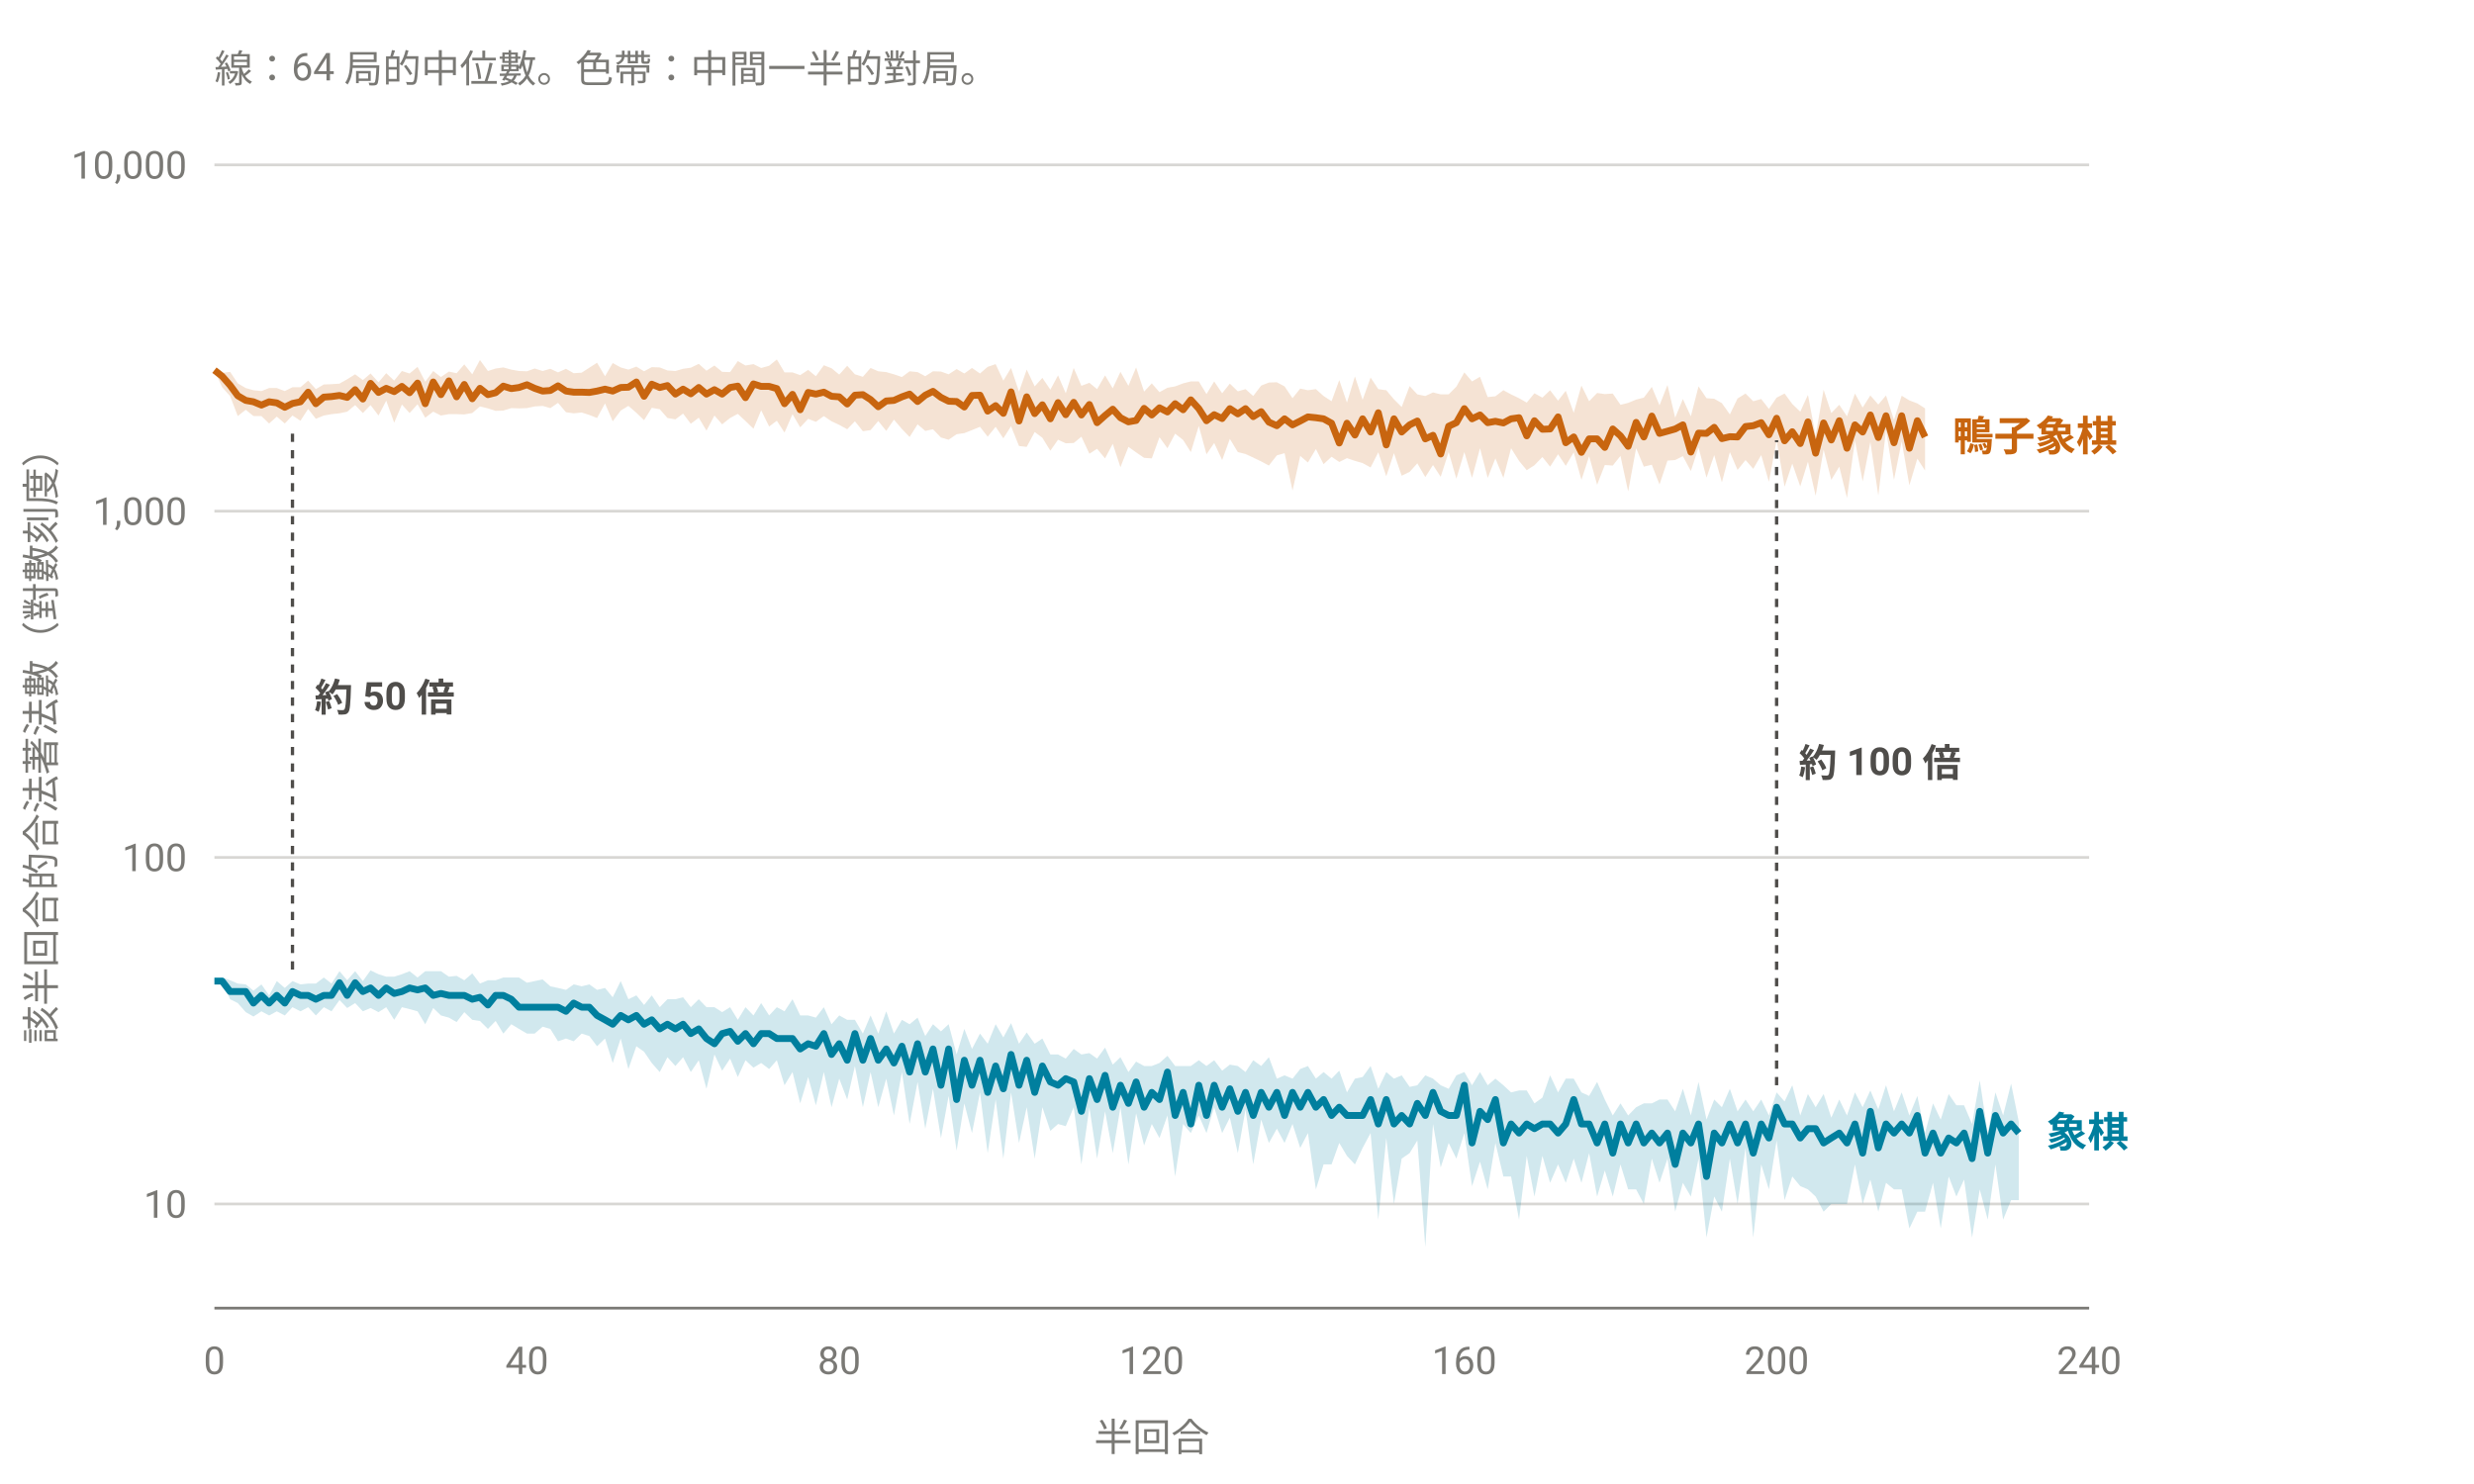
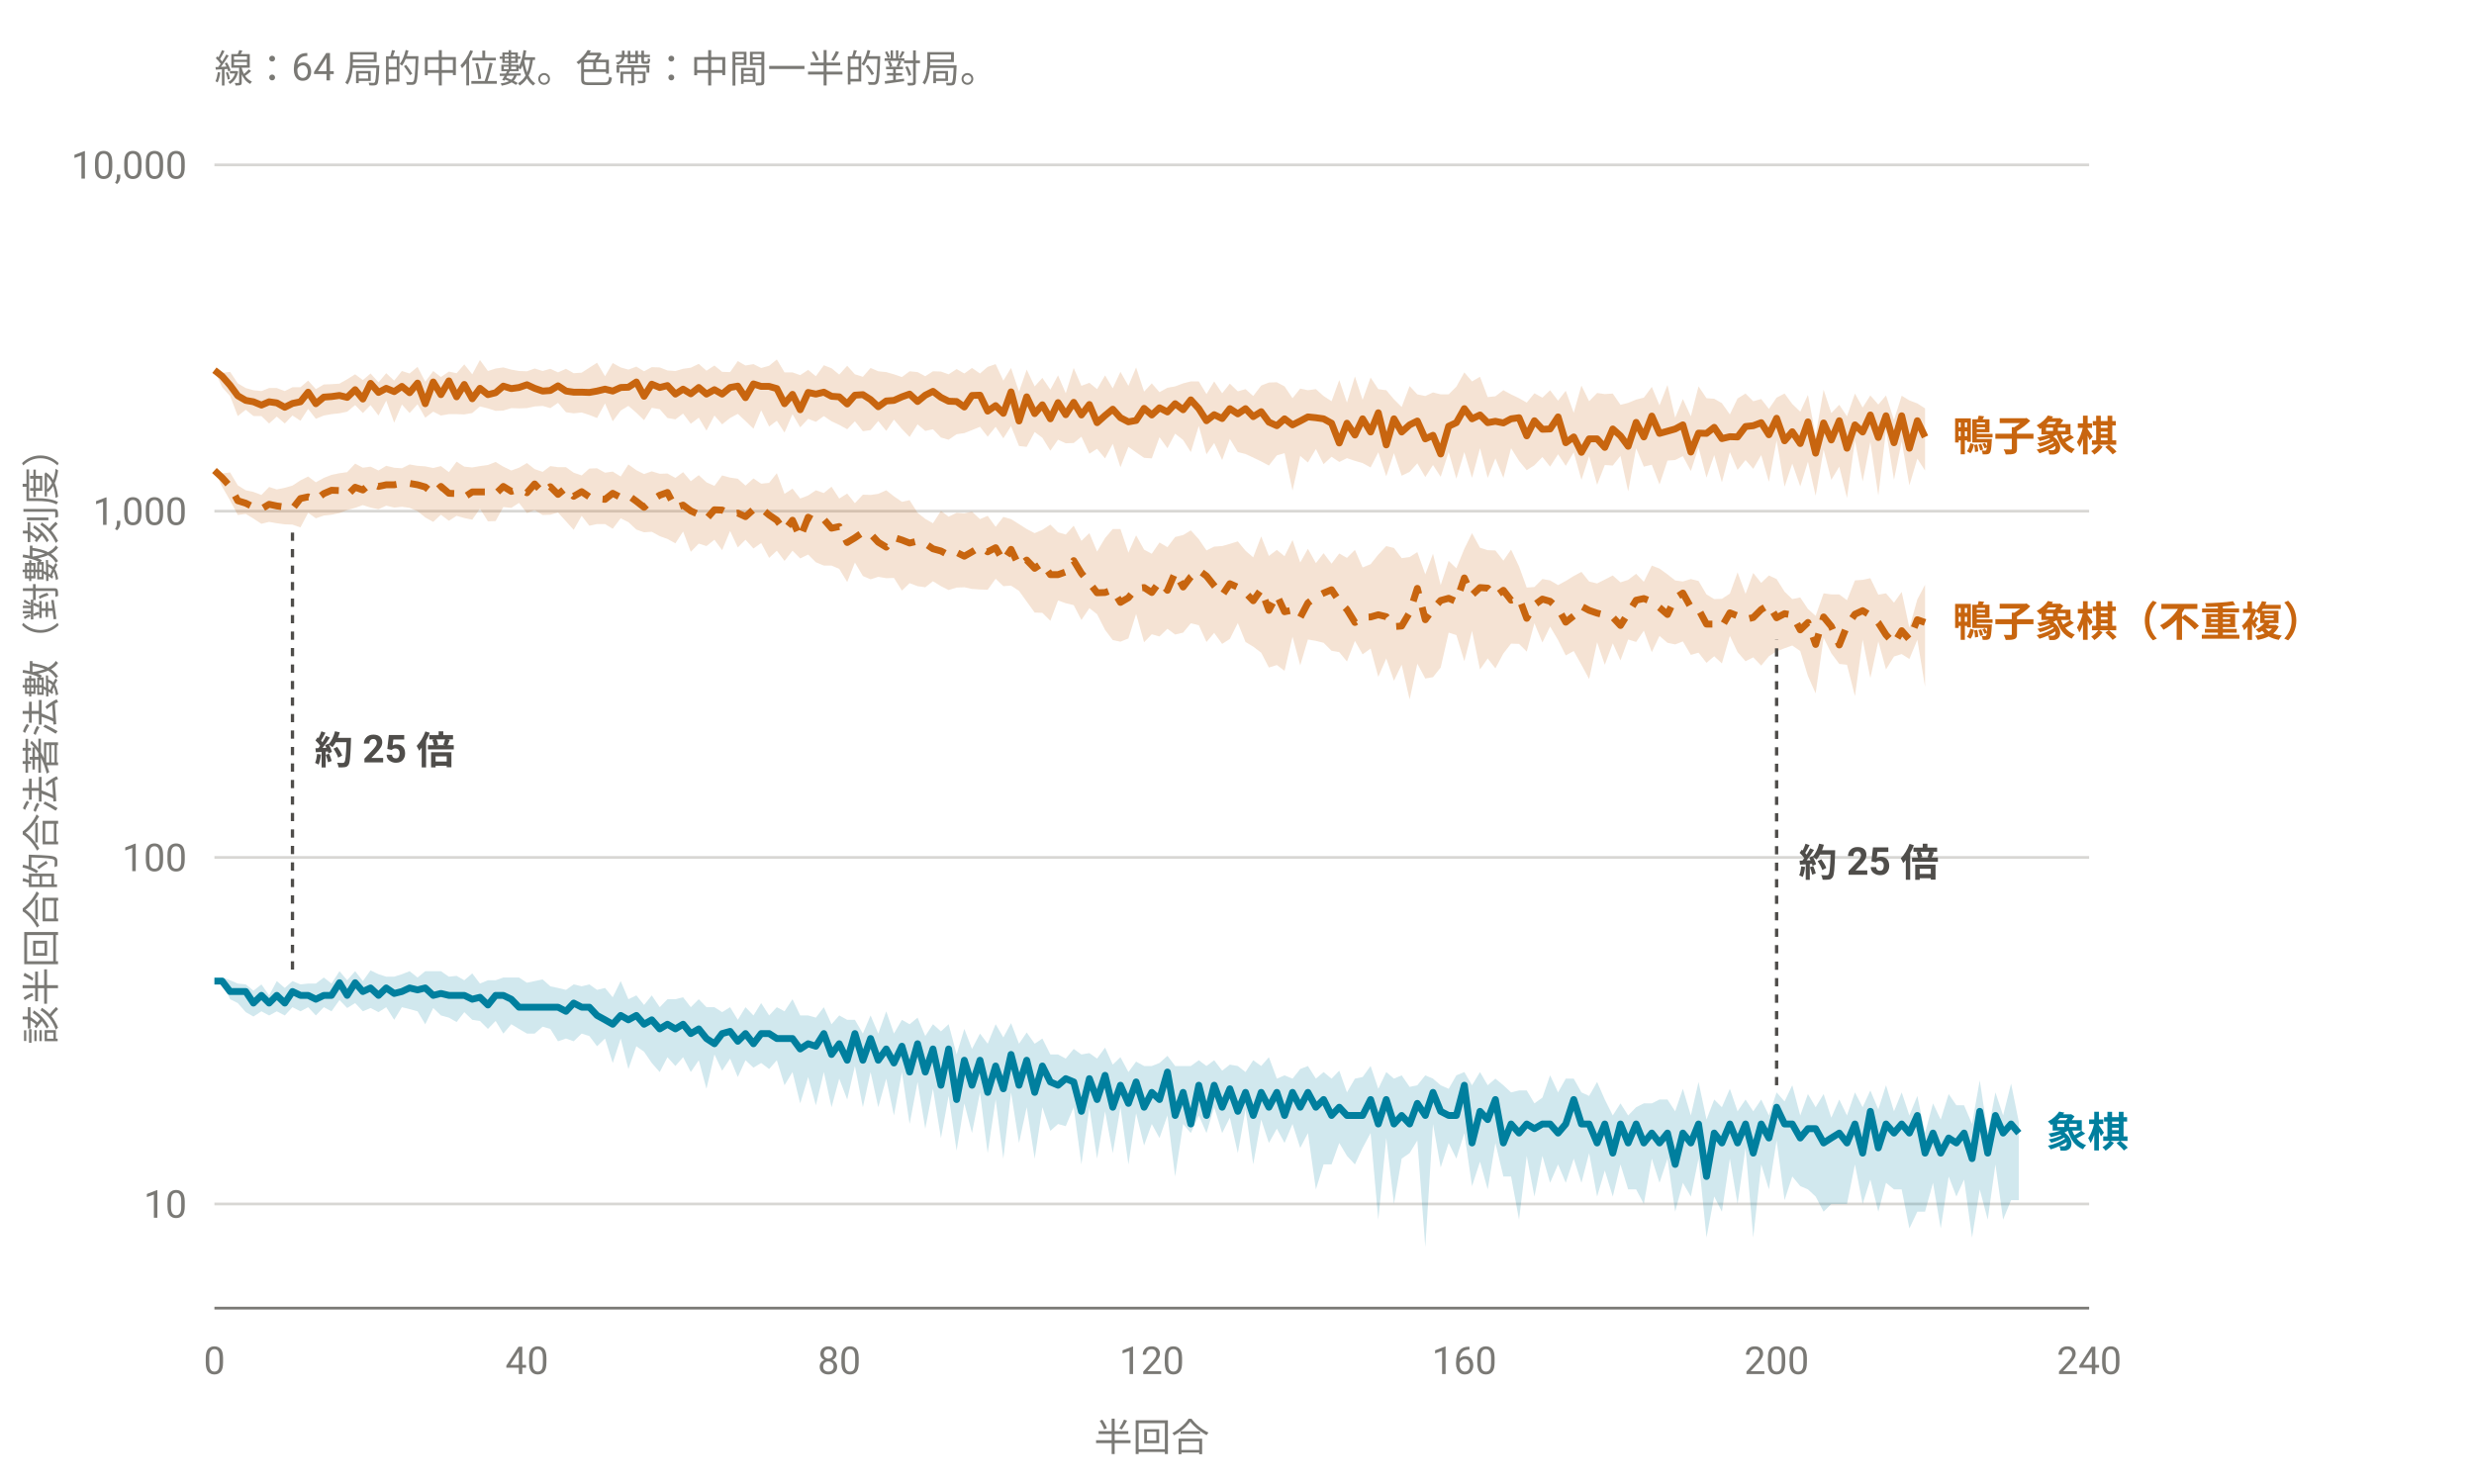
<svg xmlns="http://www.w3.org/2000/svg" viewBox="0 0 900 540" width="900" height="540" role="img" aria-label="象棋 / 鴨子象棋. 線：64 局的中位數。色帶：中間一半的對局。" font-family="-apple-system, BlinkMacSystemFont, 'Segoe UI', Roboto, 'Helvetica Neue', Arial, 'PingFang SC', 'Hiragino Sans GB', 'Microsoft YaHei', 'Noto Sans SC', sans-serif">
  <line x1="78" x2="760" y1="438.1" y2="438.1" stroke="hsl(40, 5%, 84%)" stroke-width="1" />
  <text x="68" y="443.1" font-size="14" font-weight="400" fill="hsl(40, 2%, 47%)" text-anchor="end">10</text>
  <line x1="78" x2="760" y1="312" y2="312" stroke="hsl(40, 5%, 84%)" stroke-width="1" />
  <text x="68" y="317" font-size="14" font-weight="400" fill="hsl(40, 2%, 47%)" text-anchor="end">100</text>
  <line x1="78" x2="760" y1="186" y2="186" stroke="hsl(40, 5%, 84%)" stroke-width="1" />
  <text x="68" y="191" font-size="14" font-weight="400" fill="hsl(40, 2%, 47%)" text-anchor="end">1,000</text>
  <line x1="78" x2="760" y1="60" y2="60" stroke="hsl(40, 5%, 84%)" stroke-width="1" />
  <text x="68" y="65" font-size="14" font-weight="400" fill="hsl(40, 2%, 47%)" text-anchor="end">10,000</text>
  <text x="78" y="500" font-size="14" font-weight="400" fill="hsl(40, 2%, 47%)" text-anchor="middle">0</text>
  <text x="191.7" y="500" font-size="14" font-weight="400" fill="hsl(40, 2%, 47%)" text-anchor="middle">40</text>
  <text x="305.3" y="500" font-size="14" font-weight="400" fill="hsl(40, 2%, 47%)" text-anchor="middle">80</text>
  <text x="419" y="500" font-size="14" font-weight="400" fill="hsl(40, 2%, 47%)" text-anchor="middle">120</text>
  <text x="532.7" y="500" font-size="14" font-weight="400" fill="hsl(40, 2%, 47%)" text-anchor="middle">160</text>
  <text x="646.3" y="500" font-size="14" font-weight="400" fill="hsl(40, 2%, 47%)" text-anchor="middle">200</text>
  <text x="760" y="500" font-size="14" font-weight="400" fill="hsl(40, 2%, 47%)" text-anchor="middle">240</text>
  <line x1="78" x2="760" y1="476" y2="476" stroke="hsl(40, 2%, 47%)" stroke-width="1" />
  <text x="419" y="528" font-size="14" font-weight="400" fill="hsl(40, 2%, 47%)" text-anchor="middle">半回合</text>
  <text x="20" y="268" font-size="14" fill="hsl(40, 2%, 47%)" text-anchor="middle" transform="rotate(-90 20 268)">該半回合的合法著法數（對數刻度）</text>
  <path d="M78 134.7L80.8 140.9L83.7 144.1L86.5 151.4L89.4 149.1L92.2 151.4L95.1 151.4L97.9 154.1L100.7 151.6L103.6 154.1L106.4 151.2L109.3 153.1L112.1 148.8L114.9 152.4L117.8 151.2L120.6 150.7L123.5 150.4L126.3 149.8L129.2 147.4L132 150.3L134.8 147.4L137.7 151.2L140.5 145.8L143.4 153.8L146.2 147.2L149 150.3L151.9 147.1L154.7 152L157.6 149.8L160.4 151.2L163.3 150.7L166.1 150.7L168.9 150.8L171.8 150.3L174.6 147.9L177.5 148.6L180.3 149.5L183.1 149.4L186 148.5L188.8 148.6L191.7 148.5L194.5 147.9L197.4 147.7L200.2 148.5L203 146.6L205.9 150L208.7 150.4L211.6 150.1L214.4 151L217.2 152.1L220.1 146.8L222.9 153.3L225.8 149.4L228.6 147.7L231.5 150.2L234.3 152.9L237.1 148.4L240 148.9L242.8 152.1L245.7 152.6L248.5 150.5L251.3 154.2L254.2 152L257 156.7L259.9 151.2L262.7 154.4L265.6 152.1L268.4 150.6L271.2 153.2L274.1 156L276.9 149.3L279.8 155.2L282.6 153.1L285.4 157.4L288.3 150.7L291.1 155.5L294 152.4L296.8 153.5L299.7 151.4L302.5 153.3L305.3 154.6L308.2 156.2L311 153.3L313.9 156.9L316.7 156.5L319.5 153.2L322.4 156.8L325.2 152.7L328.1 156.1L330.9 159L333.8 154.4L336.6 156.8L339.4 156.2L342.3 159.2L345.1 160L348 158L350.8 157.6L353.6 156.5L356.5 155.3L359.3 158.9L362.2 155.3L365 159.5L367.8 155.1L370.7 162.3L373.5 162.6L376.4 157.2L379.2 159.3L382.1 164L384.9 160L387.7 161.3L390.6 161.2L393.4 158.9L396.3 165.1L399.1 163.3L402 166.8L404.8 161.5L407.6 170L410.5 162.6L413.3 164.6L416.2 166.6L419 166.8L421.8 159.1L424.7 163.1L427.5 157.8L430.4 160.1L433.2 164.5L436.1 155L438.9 165.3L441.7 161.2L444.6 167.4L447.4 159.7L450.3 164.5L453.1 165.2L455.9 166.5L458.8 167.9L461.6 169.4L464.5 165.7L467.3 164.9L470.2 178.5L473 165.9L475.8 168.3L478.7 163.4L481.5 168.9L484.4 166.2L487.2 168.1L490 166.7L492.9 167.7L495.7 168.5L498.6 170.1L501.4 164.6L504.3 173.3L507.1 164.9L509.9 173.1L512.8 171.7L515.6 168.6L518.5 173.6L521.3 169.2L524.1 173.5L527 164.5L529.8 174.2L532.7 164.5L535.5 173.9L538.4 163.1L541.2 173.9L544 166.8L546.9 173.9L549.7 163.1L552.6 167.7L555.4 171.1L558.2 169.3L561.1 166.3L563.9 169.8L566.8 165.3L569.6 169.5L572.5 164.6L575.3 174.6L578.1 166L581 176.4L583.8 169.2L586.7 169.4L589.5 165.9L592.3 178.8L595.2 163.1L598 169.8L600.9 169.1L603.7 176.3L606.6 167.6L609.4 167.4L612.2 166L615.1 171.4L617.9 162.9L620.8 173.8L623.6 165.6L626.4 175.5L629.3 164.5L632.1 171L635 167.4L637.8 170.6L640.7 165.6L643.5 175.3L646.3 160.3L649.2 177.1L652 168.7L654.9 177L657.7 168L660.5 180.4L663.4 163.6L666.2 174.6L669.1 169.8L671.9 181.2L674.8 160.3L677.6 175.2L680.4 160.8L683.3 180.3L686.1 156.6L689 174.6L691.8 160.6L694.6 176.6L697.5 166.9L700.3 171.2L700.3 148.6L697.5 146.8L694.6 145.7L691.8 144L689 152.8L686.1 143.9L683.3 147.2L680.4 143.9L677.6 148.3L674.8 143.2L671.9 151.5L669.1 147.3L666.2 150.3L663.4 141.8L660.5 158.5L657.7 143.7L654.9 149.8L652 147L649.2 143.2L646.3 144.7L643.5 148.8L640.7 145.2L637.8 146L635 143.2L632.1 145L629.3 150.8L626.4 146.7L623.6 145.1L620.8 144.9L617.9 140.6L615.1 151.5L612.2 145.2L609.4 152L606.6 140.1L603.7 147.5L600.9 140.8L598 144.7L595.2 145.4L592.3 146.6L589.5 147.3L586.7 143.2L583.8 143.4L581 143L578.1 146L575.3 140.3L572.5 150.2L569.6 142.2L566.8 145.8L563.9 142L561.1 144.7L558.2 143.1L555.4 146.5L552.6 144.9L549.7 143.5L546.9 142L544 144.2L541.2 144.5L538.4 137.1L535.5 138.8L532.7 135.5L529.8 140.7L527 143.5L524.1 143.5L521.3 142.8L518.5 144.1L515.6 143.5L512.8 140.5L509.9 148.1L507.1 145.3L504.3 142L501.4 141.6L498.6 137.4L495.7 145.5L492.9 137L490 146.5L487.2 138.3L484.4 146L481.5 144.1L478.7 141.6L475.8 142L473 141.4L470.2 144.9L467.3 140.6L464.5 139.1L461.6 139.2L458.8 140.3L455.9 144.1L453.1 141.6L450.3 142.4L447.4 139.6L444.6 143.1L441.7 138.8L438.9 143.4L436.1 138.8L433.2 138.8L430.4 139.5L427.5 140.6L424.7 141.1L421.8 142.7L419 139.5L416.2 142.5L413.3 133.7L410.5 140.4L407.6 135.3L404.8 141.3L402 136.6L399.1 141.6L396.3 139.3L393.4 140.4L390.6 133.9L387.7 143.1L384.9 136.6L382.1 141.8L379.2 137.5L376.4 140.6L373.5 134.5L370.7 142.5L367.8 133.9L365 138.5L362.2 132.5L359.3 133.5L356.5 135.9L353.6 133.9L350.8 135.9L348 134.3L345.1 136.2L342.3 135.2L339.4 135.1L336.6 136.9L333.8 135.4L330.9 135.1L328.1 137.2L325.2 136.2L322.4 135.4L319.5 135.1L316.7 133.9L313.9 137.1L311 136.2L308.2 133.1L305.3 136.3L302.5 134L299.7 132.9L296.8 136.9L294 134.6L291.1 136.5L288.3 135.5L285.4 135.5L282.6 130.8L279.8 133.1L276.9 133.9L274.1 132.5L271.2 133L268.4 131.4L265.6 135.4L262.7 135.3L259.9 133L257 134.9L254.2 132.4L251.3 133.8L248.5 134.2L245.7 135L242.8 134.8L240 133.7L237.1 133.6L234.3 135.1L231.5 133.4L228.6 134.5L225.8 133.7L222.9 132.1L220.1 136.9L217.2 132L214.4 133.8L211.6 135.6L208.7 135.8L205.9 134.2L203 135.5L200.2 134.2L197.4 135L194.5 134.1L191.7 135.1L188.8 135L186 134.5L183.1 133.7L180.3 134.1L177.5 135L174.6 131L171.8 136.2L168.9 132.6L166.1 135.8L163.3 135.2L160.4 137.2L157.6 135L154.7 138.9L151.9 133.5L149 135.9L146.2 135L143.4 138.5L140.5 135.8L137.7 139.1L134.8 135.9L132 138.3L129.2 136.2L126.3 138L123.5 139.6L120.6 139.8L117.8 139.9L114.9 141.6L112.1 138.5L109.3 140.9L106.4 140.9L103.6 142.3L100.7 141.2L97.9 141.2L95.1 142.3L92.2 142L89.4 141.2L86.5 139.5L83.7 135.3L80.8 135.7L78 134.7Z" fill="#c8650f" opacity="0.18" />
  <path d="M78 134.7L80.8 136.9L83.7 140.2L86.5 144L89.4 145.7L92.2 146.2L95.1 147.4L97.9 146.2L100.7 146.6L103.6 148.2L106.4 146.8L109.3 146.2L112.1 142.7L114.9 146.9L117.8 144.5L120.6 144.3L123.5 143.9L126.3 144.6L129.2 141.8L132 145.2L134.8 139.5L137.7 142.8L140.5 141.3L143.4 142.5L146.2 140.6L149 142.9L151.9 139.4L154.7 146.9L157.6 139L160.4 143.6L163.3 138.6L166.1 144.4L168.9 139.9L171.8 145.1L174.6 141.3L177.5 143.6L180.3 142.9L183.1 140.5L186 141.4L188.8 141L191.7 140L194.5 141.3L197.4 142.3L200.2 142.1L203 140.4L205.9 142.3L208.7 142.7L211.6 142.7L214.4 142.8L217.2 142.3L220.1 141.6L222.9 142.3L225.8 141L228.6 140.9L231.5 139L234.3 144.2L237.1 139.8L240 141L242.8 140.3L245.7 143.4L248.5 141.6L251.3 143.3L254.2 141L257 143.4L259.9 141.8L262.7 143.4L265.6 141L268.4 140.5L271.2 144.7L274.1 139.7L276.9 140.6L279.8 140.6L282.6 141.4L285.4 146.9L288.3 143.5L291.1 149.1L294 142.8L296.8 143.4L299.7 142.7L302.5 144.2L305.3 144.4L308.2 147L311 143.8L313.9 143.6L316.7 145.4L319.5 148L322.4 145.9L325.2 145.7L328.1 144.4L330.9 143.4L333.8 146.1L336.6 143.8L339.4 142.4L342.3 144.6L345.1 146L348 146.1L350.8 148.1L353.6 143.9L356.5 143.8L359.3 149.6L362.2 147.6L365 150.4L367.8 142.6L370.7 153.2L373.5 144.4L376.4 150.5L379.2 147.3L382.1 152.4L384.9 146.5L387.7 150.9L390.6 146.4L393.4 151L396.3 147.2L399.1 153.8L402 151.2L404.8 148.9L407.6 152L410.5 153.5L413.3 153L416.2 148.6L419 151L421.8 148.4L424.7 149.9L427.5 146.9L430.4 149.1L433.2 145.5L436.1 148.7L438.9 153.1L441.7 150.9L444.6 152.3L447.4 148.7L450.3 150.6L453.1 148.7L455.9 151.6L458.8 149.8L461.6 153.6L464.5 154.9L467.3 152.4L470.2 154.6L473 153.2L475.8 151.7L478.7 152L481.5 152.4L484.4 154L487.2 161.2L490 154L492.9 158.3L495.7 152.4L498.6 157.2L501.4 150.2L504.3 161.9L507.1 152.4L509.9 157.2L512.8 154.6L515.6 153.2L518.5 159.7L521.3 158.4L524.1 165.2L527 155.1L529.8 153.8L532.7 148.7L535.5 152.4L538.4 151L541.2 153.8L544 153.3L546.9 153.9L549.7 152.4L552.6 152L555.4 158.6L558.2 153.1L561.1 156.2L563.9 156.1L566.8 151.7L569.6 161.1L572.5 159L575.3 164.6L578.1 159.7L581 159.7L583.8 162.8L586.7 156.1L589.5 158.6L592.3 162.4L595.2 153.7L598 159L600.9 151.4L603.7 157.7L606.6 156.9L609.4 156.1L612.2 154.6L615.1 164.5L617.9 157.6L620.8 157.7L623.6 155.5L626.4 159.6L629.3 158.9L632.1 159L635 155.2L637.8 154.9L640.7 153.8L643.5 158.2L646.3 152.2L649.2 160.4L652 157.1L654.9 161.4L657.7 153.5L660.5 164.9L663.4 153.9L666.2 160.1L669.1 153.1L671.9 163.1L674.8 154.6L677.6 157.2L680.4 151L683.3 159.2L686.1 151.3L689 161.1L691.8 151.3L694.6 163.1L697.5 153.1L700.3 159" fill="none" stroke="#c8650f" stroke-width="2.5" stroke-linejoin="round" />
  <text x="710.3" y="164" font-size="15" font-weight="600" fill="#c8650f" text-anchor="start">鴨子象棋</text>
+   <path d="M78 171.2L80.8 177.1L83.7 182.1L86.5 187.4L89.4 187L92.2 188.7L95.1 190.6L97.9 189.9L100.7 190.4L103.6 190.8L106.4 190.9L109.3 191.9L112.1 186.6L114.9 188.6L117.8 187.6L120.6 187.3L123.5 186.7L126.3 185.6L129.2 184.8L132 183.8L134.8 184.7L137.7 185.3L140.5 184L143.4 184.7L146.2 184.4L149 184.8L151.9 186L154.7 188.3L157.6 189.9L160.4 187.3L163.3 189.5L166.1 187.7L168.9 188.5L171.8 189.1L174.6 185.1L177.5 189.7L180.3 189.6L183.1 184.5L186 184.8L188.8 183L191.7 186.7L194.5 185.6L197.4 187.4L200.2 187.3L203 186.5L205.9 189.7L208.7 192.8L211.6 187.7L214.4 191.3L217.2 190.7L220.1 190.7L222.9 192.4L225.8 188.6L228.6 190L231.5 192.7L234.3 193.7L237.1 193.5L240 195.1L242.8 196.1L245.7 197.7L248.5 193.4L251.3 200.8L254.2 197.8L257 198.7L259.9 196.4L262.7 200.2L265.6 193.2L268.4 199.2L271.2 196.4L274.1 199.6L276.9 197.6L279.8 203L282.6 200.4L285.4 204.1L288.3 200.4L291.1 203.2L294 201.8L296.8 204.6L299.7 205.8L302.5 205.8L305.3 207L308.2 211.8L311 204.7L313.9 209.6L316.7 210.8L319.5 209.9L322.4 210.4L325.2 210.3L328.1 214.9L330.9 212.2L333.8 213.3L336.6 213.7L339.4 211.5L342.3 213.3L345.1 214.7L348 213.8L350.8 213.7L353.6 214.3L356.5 214.5L359.3 214.6L362.2 210.6L365 213.3L367.8 213.1L370.7 215L373.5 218.9L376.4 222.9L379.2 223L382.1 225.9L384.9 218.5L387.7 219.5L390.6 220.2L393.4 225.6L396.3 221.3L399.1 223.5L402 229.2L404.8 232.9L407.6 233.5L410.5 232.3L413.3 223.4L416.2 233.7L419 230.8L421.8 231.6L424.7 228.8L427.5 230.9L430.4 230.2L433.2 226.8L436.1 227.5L438.9 233.6L441.7 230.3L444.6 234.3L447.4 232.5L450.3 226.7L453.1 233.6L455.9 235.3L458.8 237.5L461.6 242.9L464.5 242L467.3 244.1L470.2 231.7L473 242.1L475.8 232.7L478.7 233.2L481.5 233.9L484.4 236.8L487.2 237.3L490 240.7L492.9 233.2L495.7 238.1L498.6 236L501.4 246.3L504.3 239.6L507.1 247.7L509.9 241.9L512.8 254.5L515.6 241.5L518.5 246.9L521.3 246.4L524.1 242.9L527 230.2L529.8 231.1L532.7 240.6L535.5 229.6L538.4 243.6L541.2 239.6L544 243.2L546.9 237.8L549.7 234.2L552.6 234.3L555.4 237.1L558.2 226.8L561.1 233.8L563.9 228L566.8 232.9L569.6 238.5L572.5 236.9L575.3 241.9L578.1 247.1L581 233.7L583.8 241.9L586.7 234.1L589.5 240.3L592.3 232.7L595.2 233.6L598 229.5L600.9 237.3L603.7 231.4L606.6 233.9L609.4 234.5L612.2 233.4L615.1 238.3L617.9 237.5L620.8 241.2L623.6 238.8L626.4 241.4L629.3 231.4L632.1 237.3L635 240.6L637.8 239.2L640.7 242.2L643.5 238.8L646.3 237L649.2 235.9L652 234.9L654.9 236.9L657.7 246L660.5 252.3L663.4 232.1L666.2 237.7L669.1 241.6L671.9 241.9L674.8 253.3L677.6 232.8L680.4 246.7L683.3 233.4L686.1 243.6L689 238.9L691.8 238L694.6 239.8L697.5 232.8L700.3 249.9L700.3 212.8L697.5 218.1L694.6 228.4L691.8 215.4L689 219.3L686.1 215.9L683.3 216.4L680.4 210.4L677.6 211L674.8 211.2L671.9 218.4L669.1 216.3L666.2 216.3L663.4 215.9L660.5 224.1L657.7 221.6L654.9 217.4L652 218L649.2 215.3L646.3 210.7L643.5 209.4L640.7 212.1L637.8 208.5L635 216.1L632.1 208.3L629.3 216L626.4 217.9L623.6 218L620.8 216.3L617.9 211.4L615.1 210.7L612.2 211.6L609.4 211.2L606.6 209L603.7 206.9L600.9 205.8L598 211.7L595.2 208.8L592.3 211L589.5 211.9L586.7 209.4L583.8 210.9L581 212.3L578.1 211.6L575.3 208.1L572.5 209.6L569.6 211.4L566.8 212.9L563.9 211.2L561.1 210.7L558.2 213.6L555.4 213.8L552.6 206.1L549.7 200L546.9 204L544 200.3L541.2 200.2L538.4 199.3L535.5 194L532.7 199.7L529.8 206.8L527 204.1L524.1 212.9L521.3 201.5L518.5 209L515.6 200.9L512.8 202.7L509.9 203.1L507.1 199.4L504.3 198.7L501.4 201.8L498.6 205.3L495.7 206.5L492.9 200.1L490 203L487.2 201.4L484.4 205.1L481.5 201.3L478.7 204.9L475.8 199.7L473 204.7L470.2 196.5L467.3 202.4L464.5 200.1L461.6 202.3L458.8 195.2L455.9 202.8L453.1 200.4L450.3 197L447.4 197.9L444.6 198.7L441.7 198.9L438.9 200.3L436.1 196.2L433.2 193L430.4 194.7L427.5 195.4L424.7 199.1L421.8 197.4L419 201.5L416.2 200L413.3 194.8L410.5 201.1L407.6 192.5L404.8 192.5L402 195.8L399.1 200.7L396.3 194L393.4 196.8L390.6 191.3L387.7 194.5L384.9 193.7L382.1 190.9L379.2 192.8L376.4 194L373.5 192.5L370.7 190.7L367.8 188.9L365 188.1L362.2 191.7L359.3 187.7L356.5 188.9L353.6 186.2L350.8 186.8L348 186.6L345.1 188L342.3 185.9L339.4 190.4L336.6 188.8L333.8 186.6L330.9 182L328.1 182.6L325.2 180.6L322.4 178.4L319.5 179.7L316.7 180.1L313.9 180L311 183.1L308.2 179.6L305.3 181.4L302.5 177.1L299.7 179.4L296.8 178.4L294 180.3L291.1 181.4L288.3 177.8L285.4 179.7L282.6 172.2L279.8 175.7L276.9 176L274.1 174.1L271.2 176.7L268.4 174.2L265.6 173.8L262.7 173L259.9 176.8L257 175.5L254.2 172.9L251.3 175.1L248.5 171.8L245.7 173.9L242.8 172.3L240 172.4L237.1 171.5L234.3 172.5L231.5 171.1L228.6 169L225.8 173.4L222.9 171.6L220.1 172L217.2 170.4L214.4 170.5L211.6 173L208.7 172L205.9 170L203 170L200.2 169.6L197.4 171.7L194.5 170.7L191.7 168.5L188.8 170.2L186 171.2L183.1 169.8L180.3 168.1L177.5 169.2L174.6 169.6L171.8 170.1L168.9 169.8L166.1 168L163.3 171.8L160.4 169.6L157.6 170.3L154.7 169.7L151.9 169.5L149 169L146.2 170.4L143.4 170.2L140.5 169.5L137.7 171.2L134.8 169.8L132 170.2L129.2 168.7L126.3 171.8L123.5 172.2L120.6 172.8L117.8 173.9L114.9 175.5L112.1 173.4L109.3 174.8L106.4 176.7L103.6 177.5L100.7 178.1L97.9 177.2L95.1 180.1L92.2 179L89.4 178.4L86.5 176.6L83.7 171.9L80.8 172.3L78 171.2Z" fill="#c8650f" opacity="0.18" />
+   <path d="M78 171.2L80.8 173.8L83.7 177L86.5 182.2L89.4 183.1L92.2 184.5L95.1 185.2L97.9 183.5L100.7 184.1L103.6 184.5L106.4 185.1L109.3 181.4L112.1 180.8L114.9 181.8L117.8 179.6L120.6 178.4L123.5 178.5L126.3 180.2L129.2 177.3L132 178.3L134.8 175.9L137.7 177L140.5 176.4L143.4 176.4L146.2 175.9L149 175.9L151.9 176.4L154.7 177.2L157.6 179.6L160.4 177L163.3 179.5L166.1 179.6L168.9 180.9L171.8 179L174.6 179L177.5 179L180.3 179.7L183.1 177L186 178.8L188.8 177.9L191.7 179.3L194.5 176.1L197.4 179.2L200.2 177.1L203 179.9L205.9 177.5L208.7 180.6L211.6 178.9L214.4 180.8L217.2 181.5L220.1 181.7L222.9 179.5L225.8 181L228.6 180.3L231.5 182.4L234.3 184.6L237.1 182L240 180.2L242.8 179.2L245.7 184.8L248.5 183.8L251.3 185.9L254.2 187.2L257 188.8L259.9 185.5L262.7 185.6L265.6 187L268.4 186.7L271.2 188L274.1 185.4L276.9 185L279.8 187.4L282.6 189.3L285.4 193L288.3 189.3L291.1 195.6L294 188.2L296.8 189.7L299.7 189L302.5 192.2L305.3 191.6L308.2 197.4L311 195.7L313.9 193.7L316.7 194.3L319.5 197.3L322.4 199.1L325.2 195.6L328.1 196.5L330.9 197.6L333.8 196.9L336.6 197.8L339.4 199.7L342.3 200.5L345.1 202L348 201L350.8 202.4L353.6 200.8L356.5 199L359.3 200.8L362.2 199.3L365 204.2L367.8 199.9L370.7 205.9L373.5 203.8L376.4 206.8L379.2 204.9L382.1 209.1L384.9 209.1L387.7 208.1L390.6 204L393.4 208.6L396.3 212.1L399.1 215.7L402 215.6L404.8 214.6L407.6 219.2L410.5 217.5L413.3 214.1L416.2 213.8L419 215.6L421.8 211.7L424.7 214.8L427.5 208.3L430.4 213.6L433.2 209.9L436.1 207.5L438.9 209.6L441.7 213.1L444.6 216.6L447.4 212.4L450.3 213.7L453.1 215.7L455.9 218.6L458.8 214.5L461.6 222.1L464.5 216.5L467.3 222.6L470.2 222L473 224.7L475.8 219.4L478.7 217.2L481.5 215.8L484.4 214.6L487.2 218.8L490 221.8L492.9 226.5L495.7 224.6L498.6 224.5L501.4 223.7L504.3 224.4L507.1 228L509.9 227.8L512.8 222.9L515.6 214.1L518.5 225.5L521.3 221.6L524.1 218.5L527 217.7L529.8 218.9L532.7 210.3L535.5 216.5L538.4 213.8L541.2 214L544 216.9L546.9 214.8L549.7 218.4L552.6 217.5L555.4 225L558.2 220.1L561.1 218L563.9 218.8L566.8 221.4L569.6 226.4L572.5 224.1L575.3 220.6L578.1 222.1L581 223.1L583.8 223.8L586.7 224.6L589.5 227.6L592.3 223.1L595.2 218.4L598 217.8L600.9 218.9L603.7 221.1L606.6 223.6L609.4 217.6L612.2 215.8L615.1 221L617.9 221.7L620.8 227.1L623.6 227.1L626.4 228L629.3 223L632.1 224.1L635 225.4L637.8 224.7L640.7 221.8L643.5 220.1L646.3 224.8L649.2 223.3L652 223.8L654.9 229.2L657.7 226.5L660.5 234.5L663.4 224.5L666.2 227.9L669.1 234.7L671.9 227.7L674.8 223.5L677.6 222.2L680.4 223.9L683.3 226.6L686.1 231L689 234.2L691.8 229.5L694.6 232.7L697.5 225.5L700.3 226.5" fill="none" stroke="#c8650f" stroke-width="2.5" stroke-linejoin="round" stroke-dasharray="7 5" />
+   <text x="710.3" y="231.5" font-size="15" font-weight="600" fill="#c8650f" text-anchor="start">鴨子象棋（不重複）</text>
  <path d="M78 357L80.8 357L83.7 363.6L86.5 365L89.4 368.3L92.2 369.9L95.1 368L97.9 369.5L100.7 368L103.6 369.5L106.4 366.5L109.3 368L112.1 366.5L114.9 369.5L117.8 366.5L120.6 368L123.5 363.9L126.3 366.8L129.2 365L132 368L134.8 366.8L137.7 368.3L140.5 366.5L143.4 371.1L146.2 366.5L149 367.2L151.9 368L154.7 372.7L157.6 366.8L160.4 369.5L163.3 370.3L166.1 371.9L168.9 368.3L171.8 371.1L174.6 371.5L177.5 374.4L180.3 371.5L183.1 376.1L186 372.7L188.8 374.4L191.7 376.1L194.5 376.1L197.4 373.6L200.2 374.4L203 378.9L205.9 377.9L208.7 378.9L211.6 376.1L214.4 377L217.2 380.7L220.1 377.9L222.9 386.8L225.8 377.9L228.6 389L231.5 380.7L234.3 382.7L237.1 386.8L240 390.1L242.8 384.7L245.7 387.9L248.5 384.7L251.3 390.1L254.2 385.8L257 396.2L259.9 383.7L262.7 389.6L265.6 385.2L268.4 391.9L271.2 385.8L274.1 388.5L276.9 386.8L279.8 389L282.6 385.8L285.4 394.9L288.3 390.1L291.1 401.5L294 391.9L296.8 402.2L299.7 390.1L302.5 402.9L305.3 392.5L308.2 400.1L311 387.9L313.9 402.9L316.7 390.1L319.5 402.9L322.4 392.5L325.2 405.9L328.1 390.1L330.9 409L333.8 393.7L336.6 410.7L339.4 396.2L342.3 414.1L345.1 398.8L348 418.7L350.8 401.5L353.6 412.3L356.5 397.5L359.3 419.6L362.2 400.1L365 421.6L367.8 397.5L370.7 415.9L373.5 402.9L376.4 421.6L379.2 402.9L382.1 411.5L384.9 409L387.7 409.8L390.6 402.9L393.4 423.7L396.3 402.9L399.1 421.6L402 404.4L404.8 419.6L407.6 402.9L410.5 423.7L413.3 405.1L416.2 416.8L419 409L421.8 414.1L424.7 405.9L427.5 428.1L430.4 409L433.2 412.3L436.1 405.9L438.9 412.3L441.7 402.9L444.6 412.3L447.4 406.7L450.3 419.6L453.1 403.7L455.9 423.7L458.8 407.4L461.6 415.9L464.5 410.7L467.3 415.9L470.2 409L473 417.7L475.8 412.3L478.7 432.8L481.5 423.7L484.4 423.7L487.2 415.9L490 420.6L492.9 423.7L495.7 417.7L498.6 412.3L501.4 443.8L504.3 414.1L507.1 438.1L509.9 421.6L512.8 419.6L515.6 415L518.5 453.8L521.3 409L524.1 424.8L527 415.9L529.8 421.6L532.7 412.3L535.5 431.6L538.4 422.7L541.2 432.8L544 415.9L546.9 428.1L549.7 428.1L552.6 443.8L555.4 420.6L558.2 435.4L561.1 420.6L563.9 430.4L566.8 423.7L569.6 430.4L572.5 421.6L575.3 430.4L578.1 419.6L581 435.4L583.8 425.9L586.7 435.4L589.5 423.7L592.3 432.8L595.2 432.8L598 438.1L600.9 421.6L603.7 430.4L606.6 421.6L609.4 440.9L612.2 430.4L615.1 435.4L617.9 421.6L620.8 450.3L623.6 435.4L626.4 440.9L629.3 421.6L632.1 438.1L635 417.7L637.8 450.3L640.7 423.7L643.5 432.8L646.3 415L649.2 436.7L652 428.1L654.9 431.6L657.7 432.8L660.5 435.4L663.4 440.9L666.2 438.1L669.1 438.1L671.9 438.1L674.8 423.7L677.6 438.1L680.4 429.2L683.3 440.9L686.1 430.4L689 432.8L691.8 432.8L694.6 447L697.5 440.9L700.3 440.9L703.2 430.4L706 447L708.9 428.1L711.7 435.4L714.5 429.2L717.4 450.3L720.2 432.8L723.1 443.8L725.9 423.7L728.7 443.8L731.6 436.7L734.4 436.7L734.4 408.2L731.6 394.3L728.7 405.9L725.9 397.5L723.1 412.3L720.2 393.1L717.4 409L714.5 402.2L711.7 402.2L708.9 398.1L706 407.4L703.2 401.5L700.3 412.3L697.5 398.8L694.6 405.9L691.8 397.5L689 404.4L686.1 394.9L683.3 403.7L680.4 396.8L677.6 402.9L674.8 397.5L671.9 405.9L669.1 400.1L666.2 406.7L663.4 398.1L660.5 402.9L657.7 398.1L654.9 405.9L652 394.9L649.2 400.8L646.3 397.5L643.5 405.9L640.7 400.1L637.8 404.4L635 400.1L632.1 404.4L629.3 396.2L626.4 402.9L623.6 400.1L620.8 407.4L617.9 393.7L615.1 405.9L612.2 396.2L609.4 404.4L606.6 400.1L603.7 400.1L600.9 401.5L598 401.5L595.2 402.9L592.3 405.9L589.5 401.5L586.7 405.9L583.8 400.1L581 393.7L578.1 398.8L575.3 397.5L572.5 392.5L569.6 392.5L566.8 397.5L563.9 391.3L561.1 399.4L558.2 401.5L555.4 396.8L552.6 396.8L549.7 397.5L546.9 394.9L544 392.5L541.2 394.9L538.4 390.1L535.5 394.9L532.7 390.1L529.8 391.3L527 396.2L524.1 394.9L521.3 392.5L518.5 391.3L515.6 394.9L512.8 395.5L509.9 391.3L507.1 392.5L504.3 390.1L501.4 396.2L498.6 387.9L495.7 391.9L492.9 392.5L490 397.5L487.2 389.6L484.4 392.5L481.5 390.1L478.7 392.5L475.8 387.9L473 389L470.2 392.5L467.3 391.3L464.5 392.5L461.6 384.7L458.8 387.9L455.9 385.8L453.1 390.1L450.3 387.9L447.4 387.4L444.6 389.6L441.7 385.8L438.9 387.9L436.1 385.8L433.2 387.9L430.4 387.9L427.5 387.9L424.7 384.2L421.8 386.8L419 387.9L416.2 387.9L413.3 386.3L410.5 390.1L407.6 384.7L404.8 387.4L402 381.2L399.1 385.2L396.3 383.2L393.4 383.7L390.6 381.7L387.7 385.2L384.9 383.7L382.1 383.7L379.2 377.9L376.4 379.8L373.5 375.7L370.7 379.8L367.8 372.3L365 377.5L362.2 372.7L359.3 379.8L356.5 376.1L353.6 381.7L350.8 374.4L348 383.7L345.1 372.7L342.3 375.3L339.4 372.7L336.6 377L333.8 370.3L330.9 372.7L328.1 371.1L325.2 376.1L322.4 368L319.5 376.1L316.7 369.5L313.9 376.1L311 371.1L308.2 371.1L305.3 369.5L302.5 372.7L299.7 366.5L296.8 370.3L294 369.5L291.1 369.5L288.3 363.6L285.4 368L282.6 366.5L279.8 369.5L276.9 365L274.1 369.5L271.2 366.5L268.4 371.1L265.6 366.5L262.7 368.3L259.9 366.5L257 366.5L254.2 363.6L251.3 366.5L248.5 362.9L245.7 363.6L242.8 363.6L240 366.5L237.1 362.2L234.3 365.7L231.5 362.2L228.6 363.6L225.8 357L222.9 362.9L220.1 359.5L217.2 360.2L214.4 358.2L211.6 358.9L208.7 358.2L205.9 360.2L203 359.5L200.2 358.9L197.4 356.4L194.5 357L191.7 357.6L188.8 355.7L186 355.7L183.1 355.7L180.3 356.7L177.5 356.7L174.6 357.9L171.8 354.2L168.9 356.7L166.1 355.1L163.3 355.4L160.4 353.4L157.6 353.4L154.7 353.4L151.9 355.7L149 353.4L146.2 354.5L143.4 355.4L140.5 355.4L137.7 354.5L134.8 353.1L132 357L129.2 353.4L126.3 356.7L123.5 353.4L120.6 357.9L117.8 355.7L114.9 357.9L112.1 357.9L109.3 358.2L106.4 357L103.6 359.5L100.7 357L97.9 362.2L95.1 358.2L92.2 360.5L89.4 358.2L86.5 357.9L83.7 356.7L80.8 355.7L78 357Z" fill="#007f9e" opacity="0.18" />
  <path d="M78 357L80.8 357L83.7 360.8L86.5 360.8L89.4 360.8L92.2 365L95.1 362.2L97.9 365L100.7 362.2L103.6 365L106.4 360.8L109.3 362.2L112.1 362.2L114.9 363.6L117.8 362.2L120.6 362.2L123.5 357.6L126.3 362.2L129.2 357.6L132 360.8L134.8 359.5L137.7 362.2L140.5 359.5L143.4 361.5L146.2 360.8L149 359.5L151.9 360.2L154.7 359.5L157.6 362.2L160.4 361.5L163.3 362.2L166.1 362.2L168.9 362.2L171.8 363.6L174.6 362.9L177.5 365.7L180.3 362.2L183.1 362.2L186 363.6L188.8 366.5L191.7 366.5L194.5 366.5L197.4 366.5L200.2 366.5L203 366.5L205.9 368L208.7 365L211.6 366.5L214.4 366.5L217.2 369.5L220.1 371.1L222.9 372.7L225.8 369.5L228.6 371.1L231.5 369.5L234.3 372.7L237.1 371.1L240 374.4L242.8 372.7L245.7 374.4L248.5 372.7L251.3 376.1L254.2 374.4L257 377.9L259.9 379.8L262.7 376.1L265.6 375.3L268.4 378.9L271.2 376.1L274.1 379.8L276.9 376.1L279.8 376.1L282.6 377.9L285.4 377.9L288.3 377.9L291.1 381.7L294 379.8L296.8 380.7L299.7 376.1L302.5 383.7L305.3 379.8L308.2 385.8L311 376.1L313.9 385.8L316.7 377.9L319.5 385.8L322.4 381.7L325.2 386.8L328.1 380.7L330.9 390.1L333.8 379.8L336.6 390.1L339.4 381.7L342.3 394.9L345.1 381.7L348 400.1L350.8 385.8L353.6 394.9L356.5 385.8L359.3 397.5L362.2 387.9L365 396.2L367.8 383.7L370.7 394.9L373.5 385.8L376.4 397.5L379.2 387.9L382.1 393.7L384.9 394.9L387.7 392.5L390.6 393.7L393.4 404.4L396.3 392.5L399.1 400.1L402 391.3L404.8 402.9L407.6 394.9L410.5 401.5L413.3 393.7L416.2 402.9L419 397.5L421.8 400.1L424.7 390.1L427.5 405.9L430.4 397.5L433.2 409L436.1 394.9L438.9 405.9L441.7 394.9L444.6 402.9L447.4 396.2L450.3 404.4L453.1 397.5L455.9 405.9L458.8 397.5L461.6 402.9L464.5 397.5L467.3 405.9L470.2 397.5L473 402.9L475.8 397.5L478.7 402.9L481.5 400.1L484.4 405.9L487.2 402.9L490 405.9L492.9 405.9L495.7 405.9L498.6 400.1L501.4 409L504.3 400.1L507.1 409L509.9 405.9L512.8 409L515.6 401.5L518.5 405.9L521.3 397.5L524.1 404.4L527 405.9L529.8 405.9L532.7 394.9L535.5 415.9L538.4 404.4L541.2 407.4L544 400.1L546.9 415.9L549.7 409L552.6 412.3L555.4 409L558.2 410.7L561.1 409L563.9 409L566.8 412.3L569.6 409L572.5 400.1L575.3 409L578.1 409L581 415.9L583.8 409L586.7 419.6L589.5 409L592.3 415.9L595.2 409L598 415.9L600.9 412.3L603.7 415.9L606.6 412.3L609.4 423.7L612.2 412.3L615.1 415.9L617.9 409L620.8 428.1L623.6 412.3L626.4 415.9L629.3 409L632.1 415.9L635 409L637.8 419.6L640.7 409L643.5 414.1L646.3 402.9L649.2 409L652 409L654.9 414.1L657.7 410.7L660.5 410.7L663.4 415.9L666.2 414.1L669.1 412.3L671.9 415.9L674.8 409L677.6 419.6L680.4 404.4L683.3 417.7L686.1 409L689 412.3L691.8 409L694.6 412.3L697.5 405.9L700.3 419.6L703.2 412.3L706 419.6L708.9 414.1L711.7 415.9L714.5 412.3L717.4 421.6L720.2 404.4L723.1 419.6L725.9 405.9L728.7 412.3L731.6 409L734.4 412.3" fill="none" stroke="#007f9e" stroke-width="2.5" stroke-linejoin="round" />
  <text x="744.4" y="417.3" font-size="15" font-weight="600" fill="#007f9e" text-anchor="start">象棋</text>
-   <line x1="106.4" x2="106.4" y1="352.8" y2="154.8" stroke="hsl(40, 3%, 30%)" stroke-width="1.2" stroke-dasharray="3 3" />
-   <text x="114.4" y="258.8" font-size="14" font-weight="600" fill="hsl(40, 3%, 30%)" text-anchor="start">約 50 倍</text>
-   <line x1="646.3" x2="646.3" y1="394.9" y2="160.2" stroke="hsl(40, 3%, 30%)" stroke-width="1.2" stroke-dasharray="3 3" />
-   <text x="654.3" y="282.6" font-size="14" font-weight="600" fill="hsl(40, 3%, 30%)" text-anchor="start">約 100 倍</text>
+   <line x1="106.4" x2="106.4" y1="352.8" y2="193.1" stroke="hsl(40, 3%, 30%)" stroke-width="1.2" stroke-dasharray="3 3" />
+   <text x="114.4" y="278" font-size="14" font-weight="600" fill="hsl(40, 3%, 30%)" text-anchor="start">約 25 倍</text>
+   <line x1="646.3" x2="646.3" y1="394.9" y2="232.8" stroke="hsl(40, 3%, 30%)" stroke-width="1.2" stroke-dasharray="3 3" />
+   <text x="654.3" y="318.9" font-size="14" font-weight="600" fill="hsl(40, 3%, 30%)" text-anchor="start">約 25 倍</text>
  <text x="78" y="30" font-size="14" font-weight="400" fill="hsl(40, 2%, 47%)" text-anchor="start">線：64 局的中位數。色帶：中間一半的對局。</text>
</svg>
